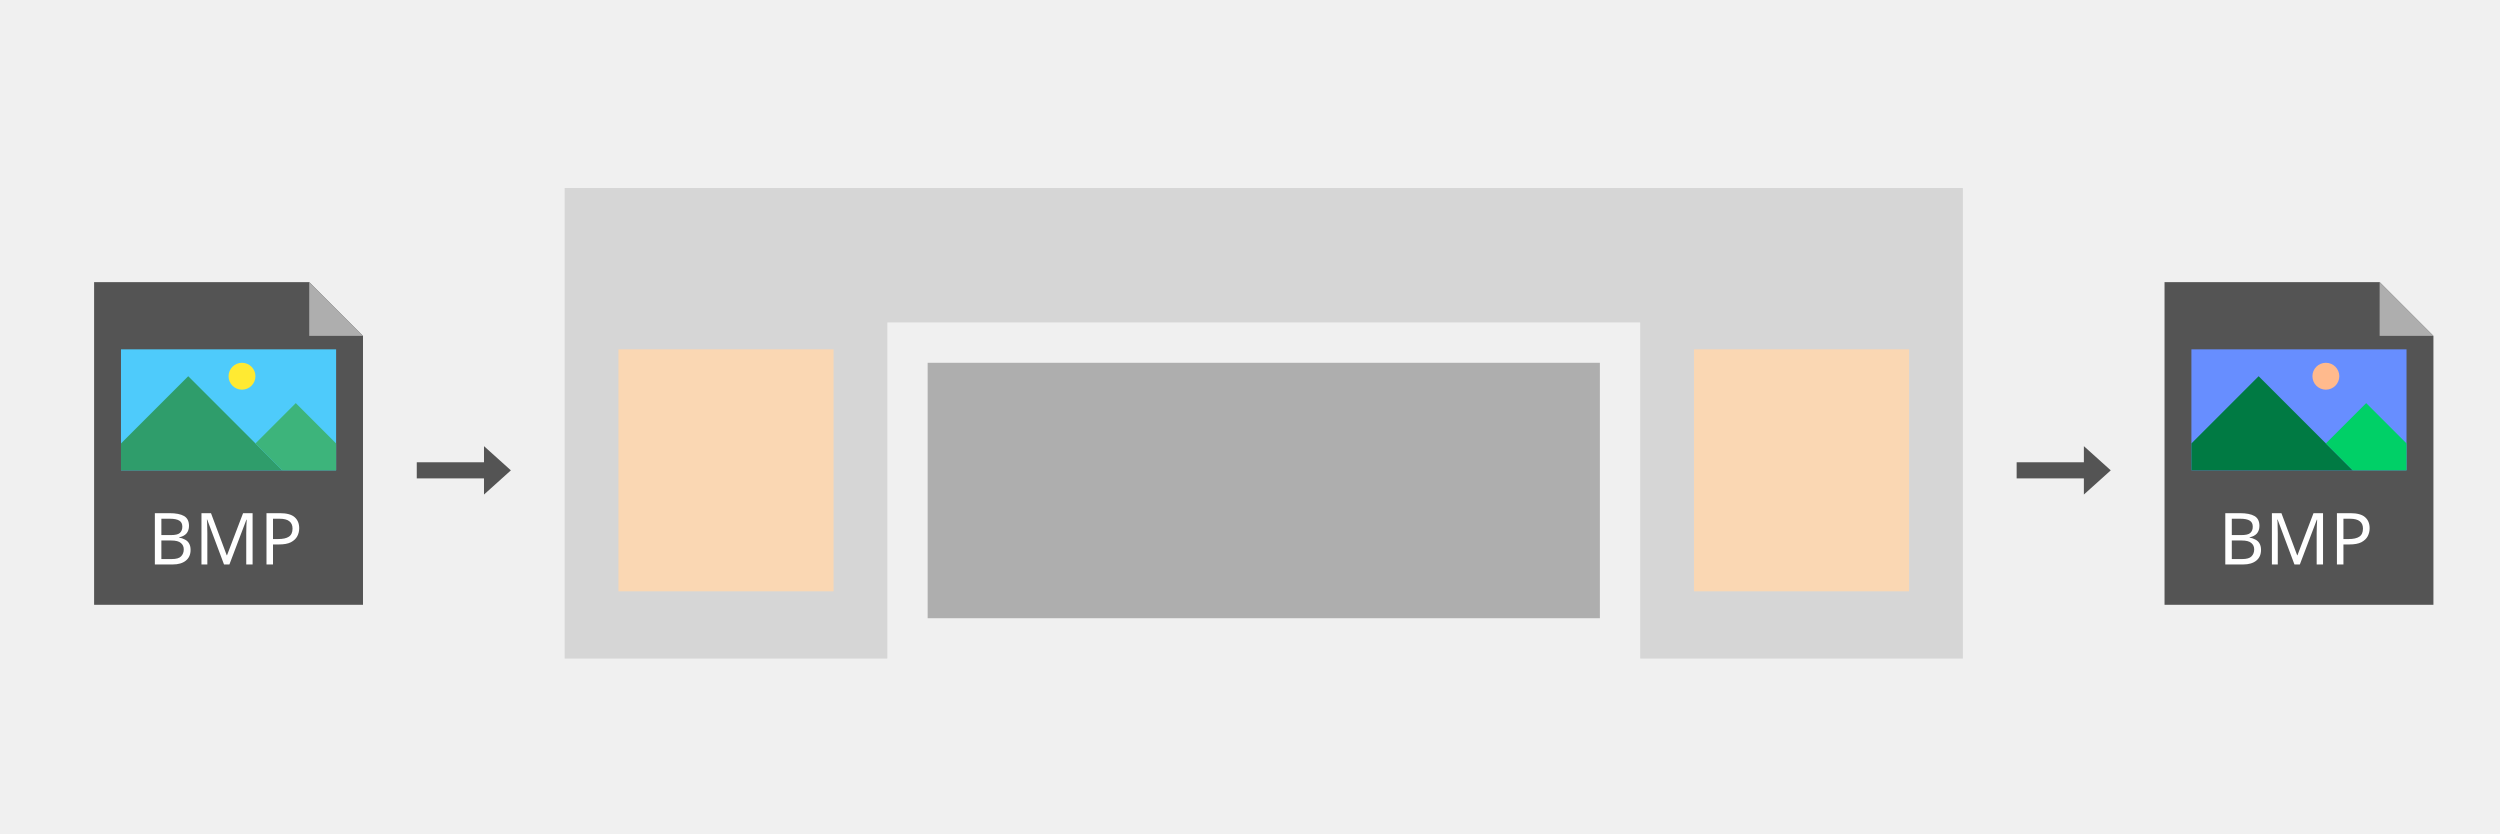
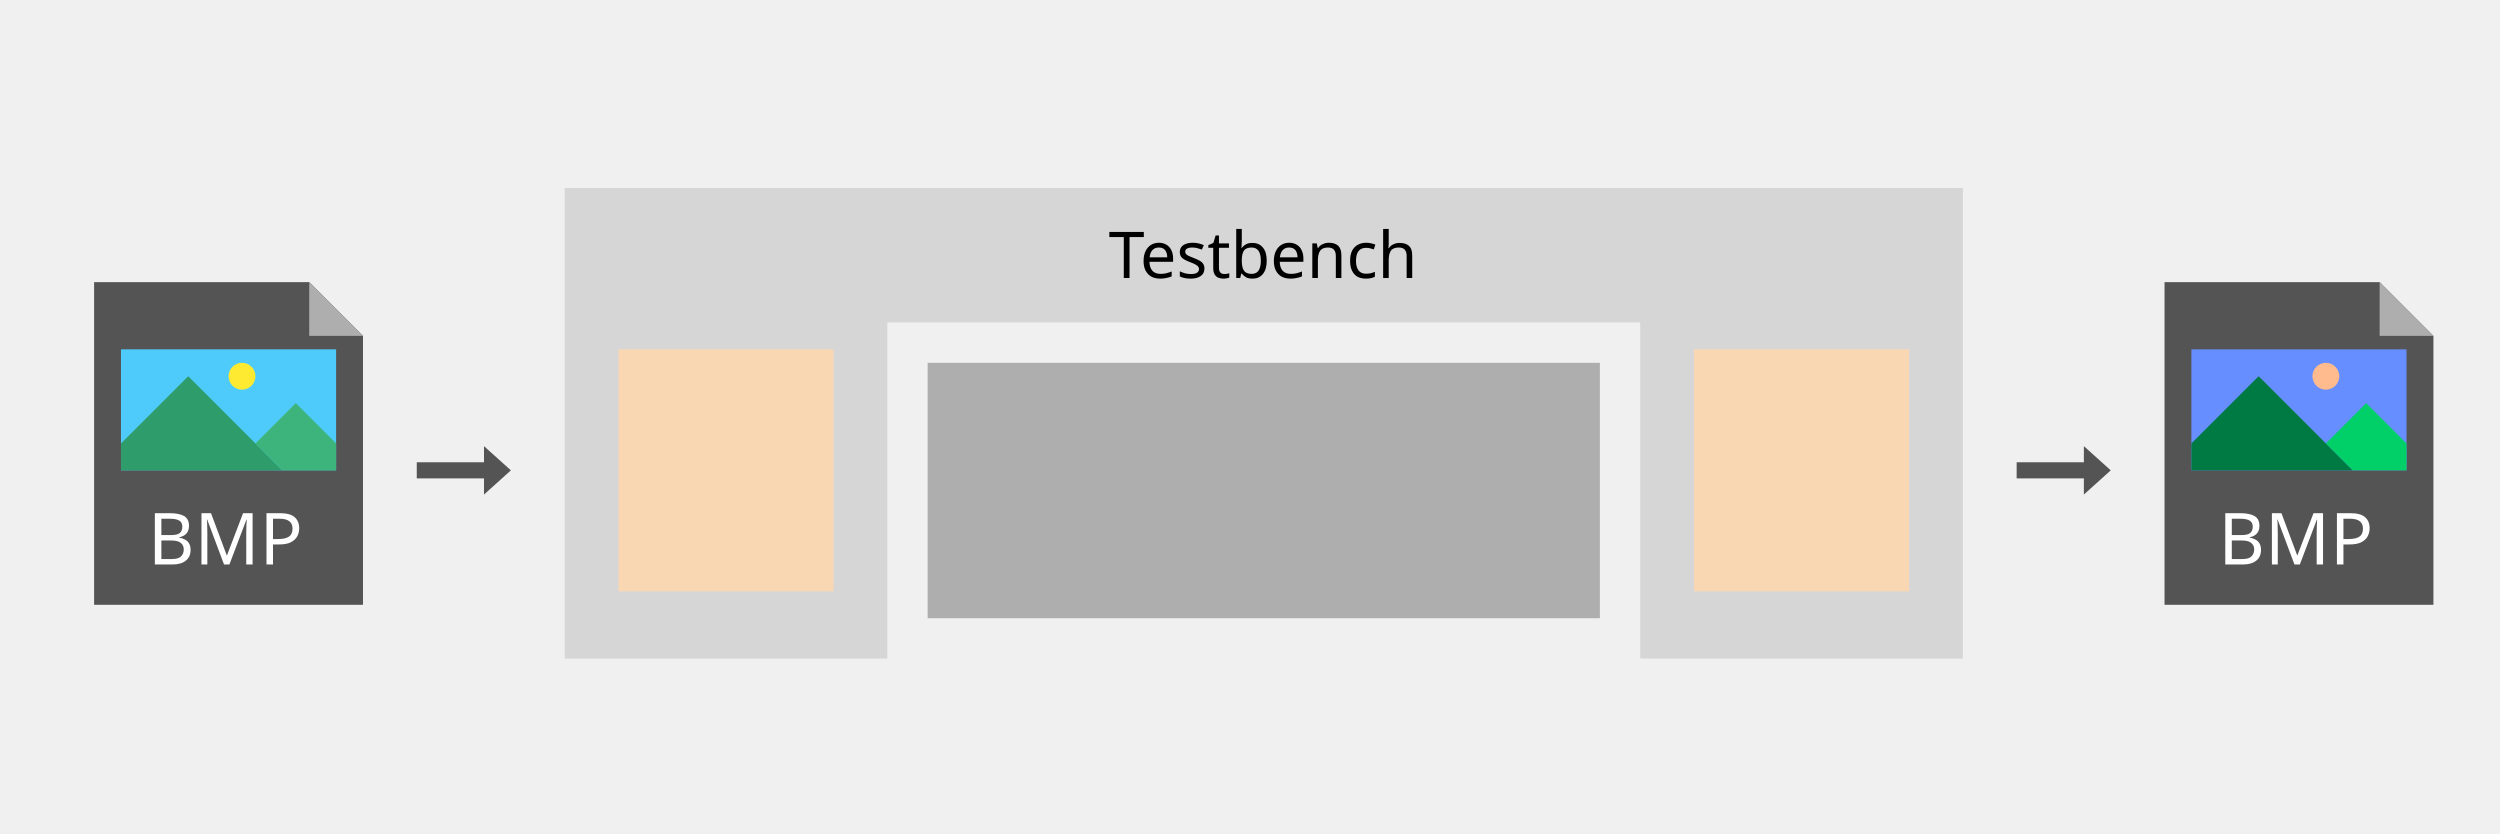
<svg xmlns="http://www.w3.org/2000/svg" width="246mm" height="82mm" viewBox="0 0 246 82" version="1.1" id="svg8">
  <defs id="defs2">
    <marker orient="auto" refY="0" refX="0" id="DotM" style="overflow:visible">
      <path id="path4612" d="m -2.5,-1 c 0,2.76 -2.24,5 -5,5 -2.76,0 -5,-2.24 -5,-5 0,-2.76 2.24,-5 5,-5 2.76,0 5,2.24 5,5 z" style="fill-rule:evenodd;stroke:#000000;stroke-width:1pt" transform="matrix(0.4,0,0,0.4,2.96,0.4)" />
    </marker>
    <marker orient="auto" refY="0" refX="0" id="DotL" style="overflow:visible">
      <path id="path4609" d="m -2.5,-1 c 0,2.76 -2.24,5 -5,5 -2.76,0 -5,-2.24 -5,-5 0,-2.76 2.24,-5 5,-5 2.76,0 5,2.24 5,5 z" style="fill-rule:evenodd;stroke:#000000;stroke-width:1pt" transform="matrix(0.8,0,0,0.8,5.92,0.8)" />
    </marker>
    <marker style="overflow:visible" id="DistanceEnd" refX="0" refY="0" orient="auto">
      <g id="g2301">
        <path style="fill:none;stroke:#ffffff;stroke-width:1.15;stroke-linecap:square" d="M 0,0 H -2" id="path2316" />
        <path style="fill:#000000;fill-rule:evenodd;stroke:none" d="m 0,0 -13,4 4,-4 -4,-4 z" id="path2312" />
        <path style="fill:none;stroke:#000000;stroke-width:1;stroke-linecap:square" d="M 0,-4 V 40" id="path2314" />
      </g>
    </marker>
    <marker style="overflow:visible" id="DistanceStart" refX="0" refY="0" orient="auto">
      <g id="g2300">
        <path style="fill:none;stroke:#ffffff;stroke-width:1.15;stroke-linecap:square" d="M 0,0 H 2" id="path2306" />
        <path style="fill:#000000;fill-rule:evenodd;stroke:none" d="M 0,0 13,4 9,0 13,-4 Z" id="path2302" />
        <path style="fill:none;stroke:#000000;stroke-width:1;stroke-linecap:square" d="M 0,-4 V 40" id="path2304" />
      </g>
    </marker>
    <marker orient="auto" refY="0" refX="0" id="Tail" style="overflow:visible">
      <g id="g4596" transform="scale(-1.2)">
        <path id="path4584" d="M -3.805,-3.959 0.544,0" style="fill:none;fill-rule:evenodd;stroke:#000000;stroke-width:0.8;stroke-linecap:round" />
        <path id="path4586" d="M -1.287,-3.959 3.062,0" style="fill:none;fill-rule:evenodd;stroke:#000000;stroke-width:0.8;stroke-linecap:round" />
        <path id="path4588" d="M 1.305,-3.959 5.654,0" style="fill:none;fill-rule:evenodd;stroke:#000000;stroke-width:0.8;stroke-linecap:round" />
        <path id="path4590" d="M -3.805,4.178 0.544,0.22" style="fill:none;fill-rule:evenodd;stroke:#000000;stroke-width:0.8;stroke-linecap:round" />
        <path id="path4592" d="M -1.287,4.178 3.062,0.22" style="fill:none;fill-rule:evenodd;stroke:#000000;stroke-width:0.8;stroke-linecap:round" />
        <path id="path4594" d="M 1.305,4.178 5.654,0.22" style="fill:none;fill-rule:evenodd;stroke:#000000;stroke-width:0.8;stroke-linecap:round" />
      </g>
    </marker>
    <marker orient="auto" refY="0" refX="0" id="Arrow2Send" style="overflow:visible">
      <path id="path4581" style="fill-rule:evenodd;stroke-width:0.625;stroke-linejoin:round" d="M 8.719,4.034 -2.207,0.016 8.719,-4.002 c -1.745,2.372 -1.735,5.617 -6e-7,8.035 z" transform="matrix(-0.3,0,0,-0.3,0.69,0)" />
    </marker>
    <marker orient="auto" refY="0" refX="0" id="Arrow2Sstart" style="overflow:visible">
      <path id="path4578" style="fill-rule:evenodd;stroke-width:0.625;stroke-linejoin:round" d="M 8.719,4.034 -2.207,0.016 8.719,-4.002 c -1.745,2.372 -1.735,5.617 -6e-7,8.035 z" transform="matrix(0.3,0,0,0.3,-0.69,0)" />
    </marker>
    <marker orient="auto" refY="0" refX="0" id="Arrow2Mend" style="overflow:visible">
      <path id="path4575" style="fill-rule:evenodd;stroke-width:0.625;stroke-linejoin:round" d="M 8.719,4.034 -2.207,0.016 8.719,-4.002 c -1.745,2.372 -1.735,5.617 -6e-7,8.035 z" transform="scale(-0.6)" />
    </marker>
    <marker orient="auto" refY="0" refX="0" id="marker5040" style="overflow:visible">
      <path id="path5038" style="fill-rule:evenodd;stroke-width:0.625;stroke-linejoin:round" d="M 8.719,4.034 -2.207,0.016 8.719,-4.002 c -1.745,2.372 -1.735,5.617 -6e-7,8.035 z" transform="scale(0.6)" />
    </marker>
    <marker orient="auto" refY="0" refX="0" id="marker5036" style="overflow:visible">
      <path id="path5034" style="fill-rule:evenodd;stroke-width:0.625;stroke-linejoin:round" d="M 8.719,4.034 -2.207,0.016 8.719,-4.002 c -1.745,2.372 -1.735,5.617 -6e-7,8.035 z" transform="matrix(-1.1,0,0,-1.1,-1.1,0)" />
    </marker>
    <marker orient="auto" refY="0" refX="0" id="marker5032" style="overflow:visible">
      <path id="path5030" style="fill-rule:evenodd;stroke-width:0.625;stroke-linejoin:round" d="M 8.719,4.034 -2.207,0.016 8.719,-4.002 c -1.745,2.372 -1.735,5.617 -6e-7,8.035 z" transform="matrix(1.1,0,0,1.1,1.1,0)" />
    </marker>
    <marker orient="auto" refY="0" refX="0" id="marker5028" style="overflow:visible">
      <path id="path5026" d="M 0,0 5,-5 -12.5,0 5,5 Z" style="fill-rule:evenodd;stroke:#000000;stroke-width:1pt" transform="matrix(-0.2,0,0,-0.2,-1.2,0)" />
    </marker>
    <marker orient="auto" refY="0" refX="0" id="marker5024" style="overflow:visible">
      <path id="path5022" d="M 0,0 5,-5 -12.5,0 5,5 Z" style="fill-rule:evenodd;stroke:#000000;stroke-width:1pt" transform="matrix(0.2,0,0,0.2,1.2,0)" />
    </marker>
    <marker orient="auto" refY="0" refX="0" id="marker5020" style="overflow:visible">
      <path id="path5018" d="M 0,0 5,-5 -12.5,0 5,5 Z" style="fill-rule:evenodd;stroke:#000000;stroke-width:1pt" transform="matrix(-0.4,0,0,-0.4,-4,0)" />
    </marker>
    <marker orient="auto" refY="0" refX="0" id="marker5016" style="overflow:visible">
      <path id="path5014" d="M 0,0 5,-5 -12.5,0 5,5 Z" style="fill-rule:evenodd;stroke:#000000;stroke-width:1pt" transform="matrix(0.4,0,0,0.4,4,0)" />
    </marker>
    <marker orient="auto" refY="0" refX="0" id="marker5012" style="overflow:visible">
      <path id="path5010" d="M 0,0 5,-5 -12.5,0 5,5 Z" style="fill-rule:evenodd;stroke:#000000;stroke-width:1pt" transform="matrix(-0.8,0,0,-0.8,-10,0)" />
    </marker>
    <marker orient="auto" refY="0" refX="0" id="marker5008" style="overflow:visible">
      <path id="path5006" d="M 0,0 5,-5 -12.5,0 5,5 Z" style="fill-rule:evenodd;stroke:#000000;stroke-width:1pt" transform="matrix(0.8,0,0,0.8,10,0)" />
    </marker>
    <marker orient="auto" refY="0" refX="0" id="marker4908" style="overflow:visible">
      <path id="path4906" style="fill-rule:evenodd;stroke-width:0.625;stroke-linejoin:round" d="M 8.719,4.034 -2.207,0.016 8.719,-4.002 c -1.745,2.372 -1.735,5.617 -6e-7,8.035 z" transform="matrix(1.1,0,0,1.1,1.1,0)" />
    </marker>
    <marker orient="auto" refY="0" refX="0" id="marker4904" style="overflow:visible">
      <path id="path4902" d="M 0,0 5,-5 -12.5,0 5,5 Z" style="fill-rule:evenodd;stroke:#000000;stroke-width:1pt" transform="matrix(-0.2,0,0,-0.2,-1.2,0)" />
    </marker>
    <marker orient="auto" refY="0" refX="0" id="marker4900" style="overflow:visible">
      <path id="path4898" d="M 0,0 5,-5 -12.5,0 5,5 Z" style="fill-rule:evenodd;stroke:#000000;stroke-width:1pt" transform="matrix(0.2,0,0,0.2,1.2,0)" />
    </marker>
    <marker orient="auto" refY="0" refX="0" id="marker4896" style="overflow:visible">
      <path id="path4894" d="M 0,0 5,-5 -12.5,0 5,5 Z" style="fill-rule:evenodd;stroke:#000000;stroke-width:1pt" transform="matrix(-0.4,0,0,-0.4,-4,0)" />
    </marker>
    <marker orient="auto" refY="0" refX="0" id="marker4892" style="overflow:visible">
      <path id="path4890" d="M 0,0 5,-5 -12.5,0 5,5 Z" style="fill-rule:evenodd;stroke:#000000;stroke-width:1pt" transform="matrix(0.4,0,0,0.4,4,0)" />
    </marker>
    <marker orient="auto" refY="0" refX="0" id="marker4888" style="overflow:visible">
      <path id="path4886" d="M 0,0 5,-5 -12.5,0 5,5 Z" style="fill-rule:evenodd;stroke:#000000;stroke-width:1pt" transform="matrix(-0.8,0,0,-0.8,-10,0)" />
    </marker>
    <marker orient="auto" refY="0" refX="0" id="marker4884" style="overflow:visible">
      <path id="path4882" d="M 0,0 5,-5 -12.5,0 5,5 Z" style="fill-rule:evenodd;stroke:#000000;stroke-width:1pt" transform="matrix(0.8,0,0,0.8,10,0)" />
    </marker>
    <marker orient="auto" refY="0" refX="0" id="Arrow2Mstart" style="overflow:visible">
      <path id="path4572" style="fill-rule:evenodd;stroke-width:0.625;stroke-linejoin:round" d="M 8.719,4.034 -2.207,0.016 8.719,-4.002 c -1.745,2.372 -1.735,5.617 -6e-7,8.035 z" transform="scale(0.6)" />
    </marker>
    <marker orient="auto" refY="0" refX="0" id="Arrow2Lend" style="overflow:visible">
      <path id="path4569" style="fill-rule:evenodd;stroke-width:0.625;stroke-linejoin:round" d="M 8.719,4.034 -2.207,0.016 8.719,-4.002 c -1.745,2.372 -1.735,5.617 -6e-7,8.035 z" transform="matrix(-1.1,0,0,-1.1,-1.1,0)" />
    </marker>
    <marker orient="auto" refY="0" refX="0" id="Arrow2Lstart" style="overflow:visible">
      <path id="path4566" style="fill-rule:evenodd;stroke-width:0.625;stroke-linejoin:round" d="M 8.719,4.034 -2.207,0.016 8.719,-4.002 c -1.745,2.372 -1.735,5.617 -6e-7,8.035 z" transform="matrix(1.1,0,0,1.1,1.1,0)" />
    </marker>
    <marker orient="auto" refY="0" refX="0" id="Arrow1Send" style="overflow:visible">
      <path id="path4563" d="M 0,0 5,-5 -12.5,0 5,5 Z" style="fill-rule:evenodd;stroke:#000000;stroke-width:1pt" transform="matrix(-0.2,0,0,-0.2,-1.2,0)" />
    </marker>
    <marker orient="auto" refY="0" refX="0" id="Arrow1Sstart" style="overflow:visible">
      <path id="path4560" d="M 0,0 5,-5 -12.5,0 5,5 Z" style="fill-rule:evenodd;stroke:#000000;stroke-width:1pt" transform="matrix(0.2,0,0,0.2,1.2,0)" />
    </marker>
    <marker orient="auto" refY="0" refX="0" id="Arrow1Mend" style="overflow:visible">
      <path id="path4557" d="M 0,0 5,-5 -12.5,0 5,5 Z" style="fill-rule:evenodd;stroke:#000000;stroke-width:1pt" transform="matrix(-0.4,0,0,-0.4,-4,0)" />
    </marker>
    <marker orient="auto" refY="0" refX="0" id="Arrow1Mstart" style="overflow:visible">
      <path id="path4554" d="M 0,0 5,-5 -12.5,0 5,5 Z" style="fill-rule:evenodd;stroke:#000000;stroke-width:1pt" transform="matrix(0.4,0,0,0.4,4,0)" />
    </marker>
    <marker orient="auto" refY="0" refX="0" id="Arrow1Lend" style="overflow:visible">
      <path id="path4551" d="M 0,0 5,-5 -12.5,0 5,5 Z" style="fill-rule:evenodd;stroke:#000000;stroke-width:1pt" transform="matrix(-0.8,0,0,-0.8,-10,0)" />
    </marker>
    <marker orient="auto" refY="0" refX="0" id="Arrow1Lstart" style="overflow:visible">
      <path id="path4548" d="M 0,0 5,-5 -12.5,0 5,5 Z" style="fill-rule:evenodd;stroke:#000000;stroke-width:1pt" transform="matrix(0.8,0,0,0.8,10,0)" />
    </marker>
  </defs>
  <g id="layer1" transform="translate(0,-215)">
    <path style="fill:#545454;fill-opacity:1;stroke:none;stroke-width:2;stroke-linecap:round;stroke-linejoin:round;stroke-miterlimit:4;stroke-dasharray:none;stroke-opacity:1;paint-order:normal" d="m 9.26,274.51 v -31.75 H 30.427 l 5.292,5.292 -10e-7,26.458 z" id="path3701" />
    <path style="fill:#aeaeae;fill-opacity:1;stroke:none;stroke-width:2;stroke-linecap:round;stroke-linejoin:round;stroke-miterlimit:4;stroke-dasharray:none;stroke-opacity:1" d="m 30.427,242.76 v 5.292 h 5.292 z" id="path4516" />
    <rect style="fill:#4ecbfb;fill-opacity:1;stroke:none;stroke-width:2;stroke-linecap:round;stroke-linejoin:round;stroke-miterlimit:4;stroke-dasharray:none;stroke-opacity:1;paint-order:normal" id="rect4518" width="21.167" height="11.906" x="11.906" y="249.375" />
    <path style="fill:#2f9d6b;fill-opacity:1;stroke:none;stroke-width:0.265px;stroke-linecap:butt;stroke-linejoin:miter;stroke-opacity:1" d="m 11.906,258.635 6.615,-6.615 9.26,9.26 h -15.875 z" id="path4520" />
    <path style="fill:#3db47b;fill-opacity:1;stroke:none;stroke-width:0.265px;stroke-linecap:butt;stroke-linejoin:miter;stroke-opacity:1" d="m 27.781,261.281 -2.646,-2.646 3.969,-3.969 3.969,3.969 -1e-6,2.646 z" id="path4522" />
    <circle style="fill:#ffea32;fill-opacity:1;stroke:none;stroke-width:2;stroke-linecap:round;stroke-linejoin:round;stroke-miterlimit:4;stroke-dasharray:none;stroke-opacity:1;paint-order:normal" id="path4540" cx="23.813" cy="252.021" r="1.323" />
    <flowRoot xml:space="preserve" id="flowRoot5332" style="font-style:normal;font-weight:normal;font-size:40px;line-height:1.25;font-family:sans-serif;letter-spacing:0px;word-spacing:0px;fill:#000000;fill-opacity:1;stroke:none" transform="matrix(0.2645833,0,0,0.2645833,0,87)">
      <flowRegion id="flowRegion5334">
        <rect id="rect5336" width="65" height="50" x="160" y="413.701" />
      </flowRegion>
      <flowPara id="flowPara5338" />
    </flowRoot>
    <text xml:space="preserve" style="font-style:normal;font-weight:normal;font-size:4.233px;line-height:1.25;font-family:sans-serif;letter-spacing:0px;word-spacing:0px;fill:#000000;fill-opacity:1;stroke:none;stroke-width:0.265" x="14.552" y="270.542" id="text5342">
      <tspan id="tspan5340" x="14.552" y="270.542" style="font-size:7.056px;fill:#ffffff;fill-opacity:1;stroke-width:0.265">BMP</tspan>
    </text>
    <path id="path5348" d="m 41.01,260.488 h 6.615 v -1.587 l 2.646,2.381 -2.646,2.381 v -1.587 h -6.615 z" style="fill:#545454;fill-opacity:1;stroke:none;stroke-width:0.365;stroke-linecap:round;stroke-linejoin:miter;stroke-miterlimit:4;stroke-dasharray:none;stroke-opacity:1;paint-order:normal" />
    <path style="fill:#d6d6d6;fill-opacity:1;stroke:none;stroke-width:0.265;stroke-linecap:butt;stroke-linejoin:miter;stroke-miterlimit:4;stroke-dasharray:none;stroke-dashoffset:0;stroke-opacity:1" d="M 55.563,279.802 V 233.5 H 193.146 v 46.302 l -31.75,10e-6 V 246.729 H 87.313 v 33.073 z" id="path5350" />
    <rect style="fill:#aeaeae;fill-opacity:1;stroke:none;stroke-width:0.365;stroke-linecap:round;stroke-linejoin:miter;stroke-miterlimit:4;stroke-dasharray:none;stroke-dashoffset:0;stroke-opacity:1;paint-order:normal" id="rect5352" width="66.146" height="25.135" x="91.281" y="250.698" />
    <flowRoot xml:space="preserve" id="flowRoot5354" style="font-style:normal;font-weight:normal;font-size:16px;line-height:1.25;font-family:sans-serif;text-align:center;letter-spacing:0px;word-spacing:0px;text-anchor:middle;fill:#000000;fill-opacity:1;stroke:none" transform="matrix(0.2645833,0,0,0.2645833,14.55208,220.6146)">
      <flowRegion id="flowRegion5356" style="text-align:center;letter-spacing:0px;text-anchor:middle">
        <rect id="rect5358" width="240" height="65" x="295" y="138.701" style="text-align:center;letter-spacing:0px;text-anchor:middle" />
      </flowRegion>
-       <flowPara id="flowPara5362" style="font-size:21.333px;letter-spacing:0px;fill:#ffffff;fill-opacity:1">Image pipeline</flowPara>
+       <flowPara id="flowPara5362" style="font-size:24px;letter-spacing:0px;fill:#ffffff;fill-opacity:1">Image pipeline</flowPara>
      <flowPara id="flowPara5366" style="font-size:16px;letter-spacing:0.98px;fill:#ffffff;fill-opacity:1">(Device under test)</flowPara>
    </flowRoot>
    <rect style="fill:#fad7b3;fill-opacity:1;stroke:none;stroke-width:0.365;stroke-linecap:round;stroke-linejoin:miter;stroke-miterlimit:4;stroke-dasharray:none;stroke-dashoffset:0;stroke-opacity:1;paint-order:normal" id="rect5546" width="21.167" height="23.812" x="60.854" y="249.375" />
    <flowRoot xml:space="preserve" id="flowRoot5354-3" style="font-style:normal;font-weight:normal;font-size:16px;line-height:1.25;font-family:sans-serif;text-align:center;letter-spacing:0px;word-spacing:0px;text-anchor:middle;fill:#000000;fill-opacity:1;stroke:none" transform="matrix(0.2645833,0,0,0.2645833,-38.8843,245.8445)">
      <flowRegion id="flowRegion5356-6" style="text-align:center;letter-spacing:0px;text-anchor:middle;fill:#000000;fill-opacity:1">
        <rect id="rect5358-7" width="120" height="25" x="356.964" y="103.344" style="text-align:center;letter-spacing:0px;text-anchor:middle;fill:#000000;fill-opacity:1" />
      </flowRegion>
      <flowPara id="flowPara5366-3" style="font-size:13.333px;letter-spacing:0px;fill:#000000;fill-opacity:1">bmp_source.vhd</flowPara>
    </flowRoot>
    <rect style="fill:#fad7b3;fill-opacity:1;stroke:none;stroke-width:0.365;stroke-linecap:round;stroke-linejoin:miter;stroke-miterlimit:4;stroke-dasharray:none;stroke-dashoffset:0;stroke-opacity:1;paint-order:normal" id="rect5546-5" width="21.167" height="23.812" x="166.688" y="249.375" />
    <flowRoot xml:space="preserve" id="flowRoot5354-3-6" style="font-style:normal;font-weight:normal;font-size:16px;line-height:1.25;font-family:sans-serif;text-align:center;letter-spacing:0px;word-spacing:0px;text-anchor:middle;fill:#000000;fill-opacity:1;stroke:none" transform="matrix(0.2645833,0,0,0.2645833,67.32701,245.8445)">
      <flowRegion id="flowRegion5356-6-2" style="text-align:center;letter-spacing:0px;text-anchor:middle;fill:#000000;fill-opacity:1">
        <rect id="rect5358-7-9" width="120" height="25" x="355.536" y="103.344" style="text-align:center;letter-spacing:0px;text-anchor:middle;fill:#000000;fill-opacity:1" />
      </flowRegion>
      <flowPara id="flowPara5366-3-1" style="font-size:13.333px;letter-spacing:0px;fill:#000000;fill-opacity:1">bmp_sink.vhd</flowPara>
    </flowRoot>
    <path id="path5348-2" d="m 198.438,260.488 h 6.615 v -1.587 l 2.646,2.381 -2.646,2.381 v -1.587 h -6.615 z" style="fill:#545454;fill-opacity:1;stroke:none;stroke-width:0.365;stroke-linecap:round;stroke-linejoin:miter;stroke-miterlimit:4;stroke-dasharray:none;stroke-opacity:1;paint-order:normal" />
    <path style="fill:#545454;fill-opacity:1;stroke:none;stroke-width:2;stroke-linecap:round;stroke-linejoin:round;stroke-miterlimit:4;stroke-dasharray:none;stroke-opacity:1;paint-order:normal" d="m 212.99,274.51 v -31.75 h 21.167 l 5.292,5.292 v 26.458 z" id="path3701-7" />
    <path style="fill:#aeaeae;fill-opacity:1;stroke:none;stroke-width:2;stroke-linecap:round;stroke-linejoin:round;stroke-miterlimit:4;stroke-dasharray:none;stroke-opacity:1" d="m 234.156,242.76 v 5.292 h 5.292 z" id="path4516-0" />
    <rect style="fill:#678eff;fill-opacity:1;stroke:none;stroke-width:2;stroke-linecap:round;stroke-linejoin:round;stroke-miterlimit:4;stroke-dasharray:none;stroke-opacity:1;paint-order:normal" id="rect4518-9" width="21.167" height="11.906" x="215.635" y="249.375" />
    <path style="fill:#007a43;fill-opacity:1;stroke:none;stroke-width:0.265px;stroke-linecap:butt;stroke-linejoin:miter;stroke-opacity:1" d="m 215.635,258.635 6.615,-6.615 9.26,9.26 h -15.875 z" id="path4520-3" />
    <path style="fill:#00d067;fill-opacity:1;stroke:none;stroke-width:0.265px;stroke-linecap:butt;stroke-linejoin:miter;stroke-opacity:1" d="m 231.51,261.281 -2.646,-2.646 3.969,-3.969 3.969,3.969 v 2.646 z" id="path4522-6" />
    <circle style="fill:#ffea32;fill-opacity:1;stroke:none;stroke-width:2;stroke-linecap:round;stroke-linejoin:round;stroke-miterlimit:4;stroke-dasharray:none;stroke-opacity:1;paint-order:normal" id="path4540-0" cx="238.125" cy="246.729" r="0" />
    <text xml:space="preserve" style="font-style:normal;font-weight:normal;font-size:4.233px;line-height:1.25;font-family:sans-serif;letter-spacing:0px;word-spacing:0px;fill:#000000;fill-opacity:1;stroke:none;stroke-width:0.265" x="218.281" y="270.542" id="text5342-6">
      <tspan id="tspan5340-2" x="218.281" y="270.542" style="font-size:7.056px;fill:#ffffff;fill-opacity:1;stroke-width:0.265">BMP</tspan>
    </text>
    <circle style="fill:#ffba8d;fill-opacity:1;stroke:none;stroke-width:0.265;stroke-linecap:round;stroke-linejoin:miter;stroke-miterlimit:4;stroke-dasharray:none;stroke-dashoffset:0;stroke-opacity:1;paint-order:normal" id="path5677" cx="228.865" cy="252.021" r="1.323" />
+     <text xml:space="preserve" style="font-style:normal;font-weight:normal;font-size:4.233px;line-height:1.25;font-family:sans-serif;letter-spacing:0px;word-spacing:0px;fill:#000000;fill-opacity:1;stroke:none;stroke-width:0.265" x="109.096" y="242.354" id="text5700">
+       <tspan id="tspan5698" x="109.096" y="242.354" style="font-size:6.35px;stroke-width:0.265">Testbench</tspan>
+     </text>
+     <flowRoot xml:space="preserve" id="flowRoot5702" style="fill:black;fill-opacity:1;stroke:none;font-family:sans-serif;font-style:normal;font-weight:normal;font-size:16px;line-height:1.25;letter-spacing:0px;word-spacing:0px">
+       <flowRegion id="flowRegion5704">
+         <rect id="rect5706" width="35" height="20" x="270" y="214.921" />
+       </flowRegion>
+       <flowPara id="flowPara5708" />
+     </flowRoot>
  </g>
</svg>
